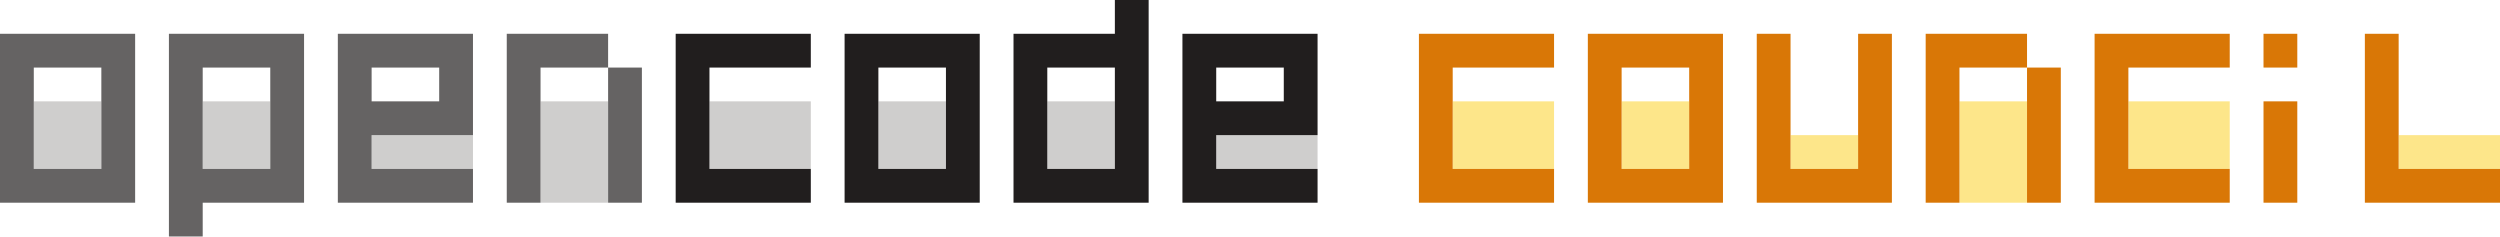
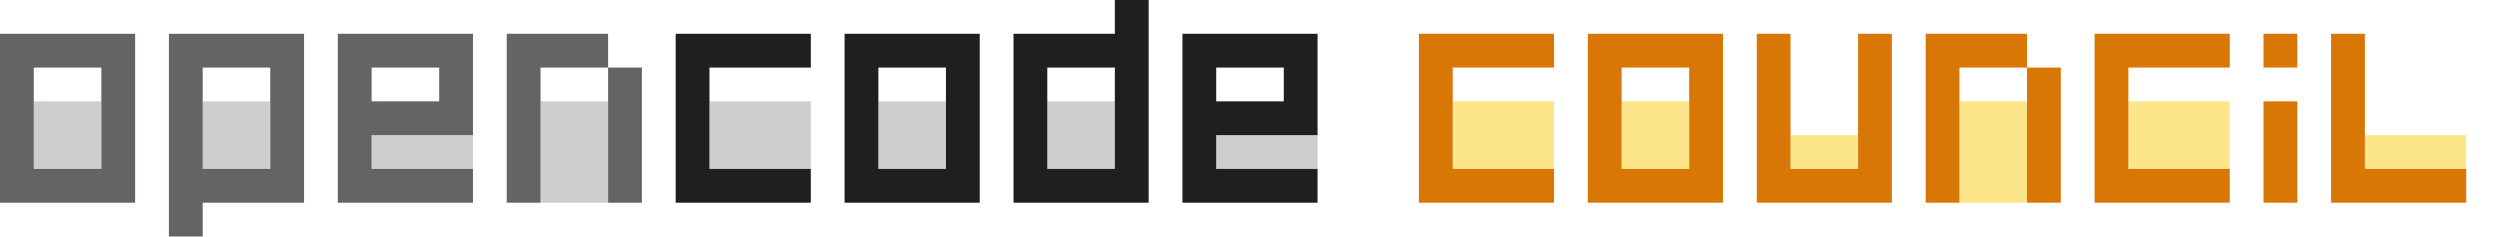
<svg xmlns="http://www.w3.org/2000/svg" width="444" height="42" viewBox="0 0 444 42" fill="none" role="img" aria-labelledby="title">
  <path d="M18 30H6V18H18V30Z" fill="#CFCECD" />
  <path d="M18 12H6V30H18V12ZM24 36H0V6H24V36Z" fill="#656363" />
  <path d="M48 30H36V18H48V30Z" fill="#CFCECD" />
  <path d="M36 30H48V12H36V30ZM54 36H36V42H30V6H54V36Z" fill="#656363" />
  <path d="M84 24V30H66V24H84Z" fill="#CFCECD" />
  <path d="M84 24H66V30H84V36H60V6H84V24ZM66 18H78V12H66V18Z" fill="#656363" />
  <path d="M108 36H96V18H108V36Z" fill="#CFCECD" />
  <path d="M108 12H96V36H90V6H108V12ZM114 36H108V12H114V36Z" fill="#656363" />
  <path d="M144 30H126V18H144V30Z" fill="#CFCECD" />
  <path d="M144 12H126V30H144V36H120V6H144V12Z" fill="#211E1E" />
  <path d="M168 30H156V18H168V30Z" fill="#CFCECD" />
  <path d="M168 12H156V30H168V12ZM174 36H150V6H174V36Z" fill="#211E1E" />
  <path d="M198 30H186V18H198V30Z" fill="#CFCECD" />
  <path d="M198 12H186V30H198V12ZM204 36H180V6H198V0H204V36Z" fill="#211E1E" />
  <path d="M234 24V30H216V24H234Z" fill="#CFCECD" />
  <path d="M216 12V18H228V12H216ZM234 24H216V30H234V36H210V6H234V24Z" fill="#211E1E" />
  <path d="M276 30H258V18H276V30Z" fill="#FDE68A" />
  <path d="M276 12H258V30H276V36H252V6H276V12Z" fill="#D97706" />
  <path d="M300 30H288V18H300V30Z" fill="#FDE68A" />
  <path d="M300 12H288V30H300V12ZM306 36H282V6H306V36Z" fill="#D97706" />
  <path d="M330 30H318V24H330V30Z" fill="#FDE68A" />
  <path d="M312 6H318V30H330V6H336V36H312V6Z" fill="#D97706" />
  <path d="M360 36H348V18H360V36Z" fill="#FDE68A" />
  <path d="M360 12H348V36H342V6H360V12ZM366 36H360V12H366V36Z" fill="#D97706" />
  <path d="M396 30H378V18H396V30Z" fill="#FDE68A" />
  <path d="M396 12H378V30H396V36H372V6H396V12Z" fill="#D97706" />
  <path d="M402 6H408V12H402V6ZM402 18H408V36H402V18Z" fill="#D97706" />
-   <path d="M444 30H426V24H444V30Z" fill="#FDE68A" />
-   <path d="M420 6H426V30H444V36H420V6Z" fill="#D97706" />
+   <path d="M438 30H420V24H438V30Z" fill="#FDE68A" />
+   <path d="M414 6H420V30H438V36H414V6Z" fill="#D97706" />
</svg>
